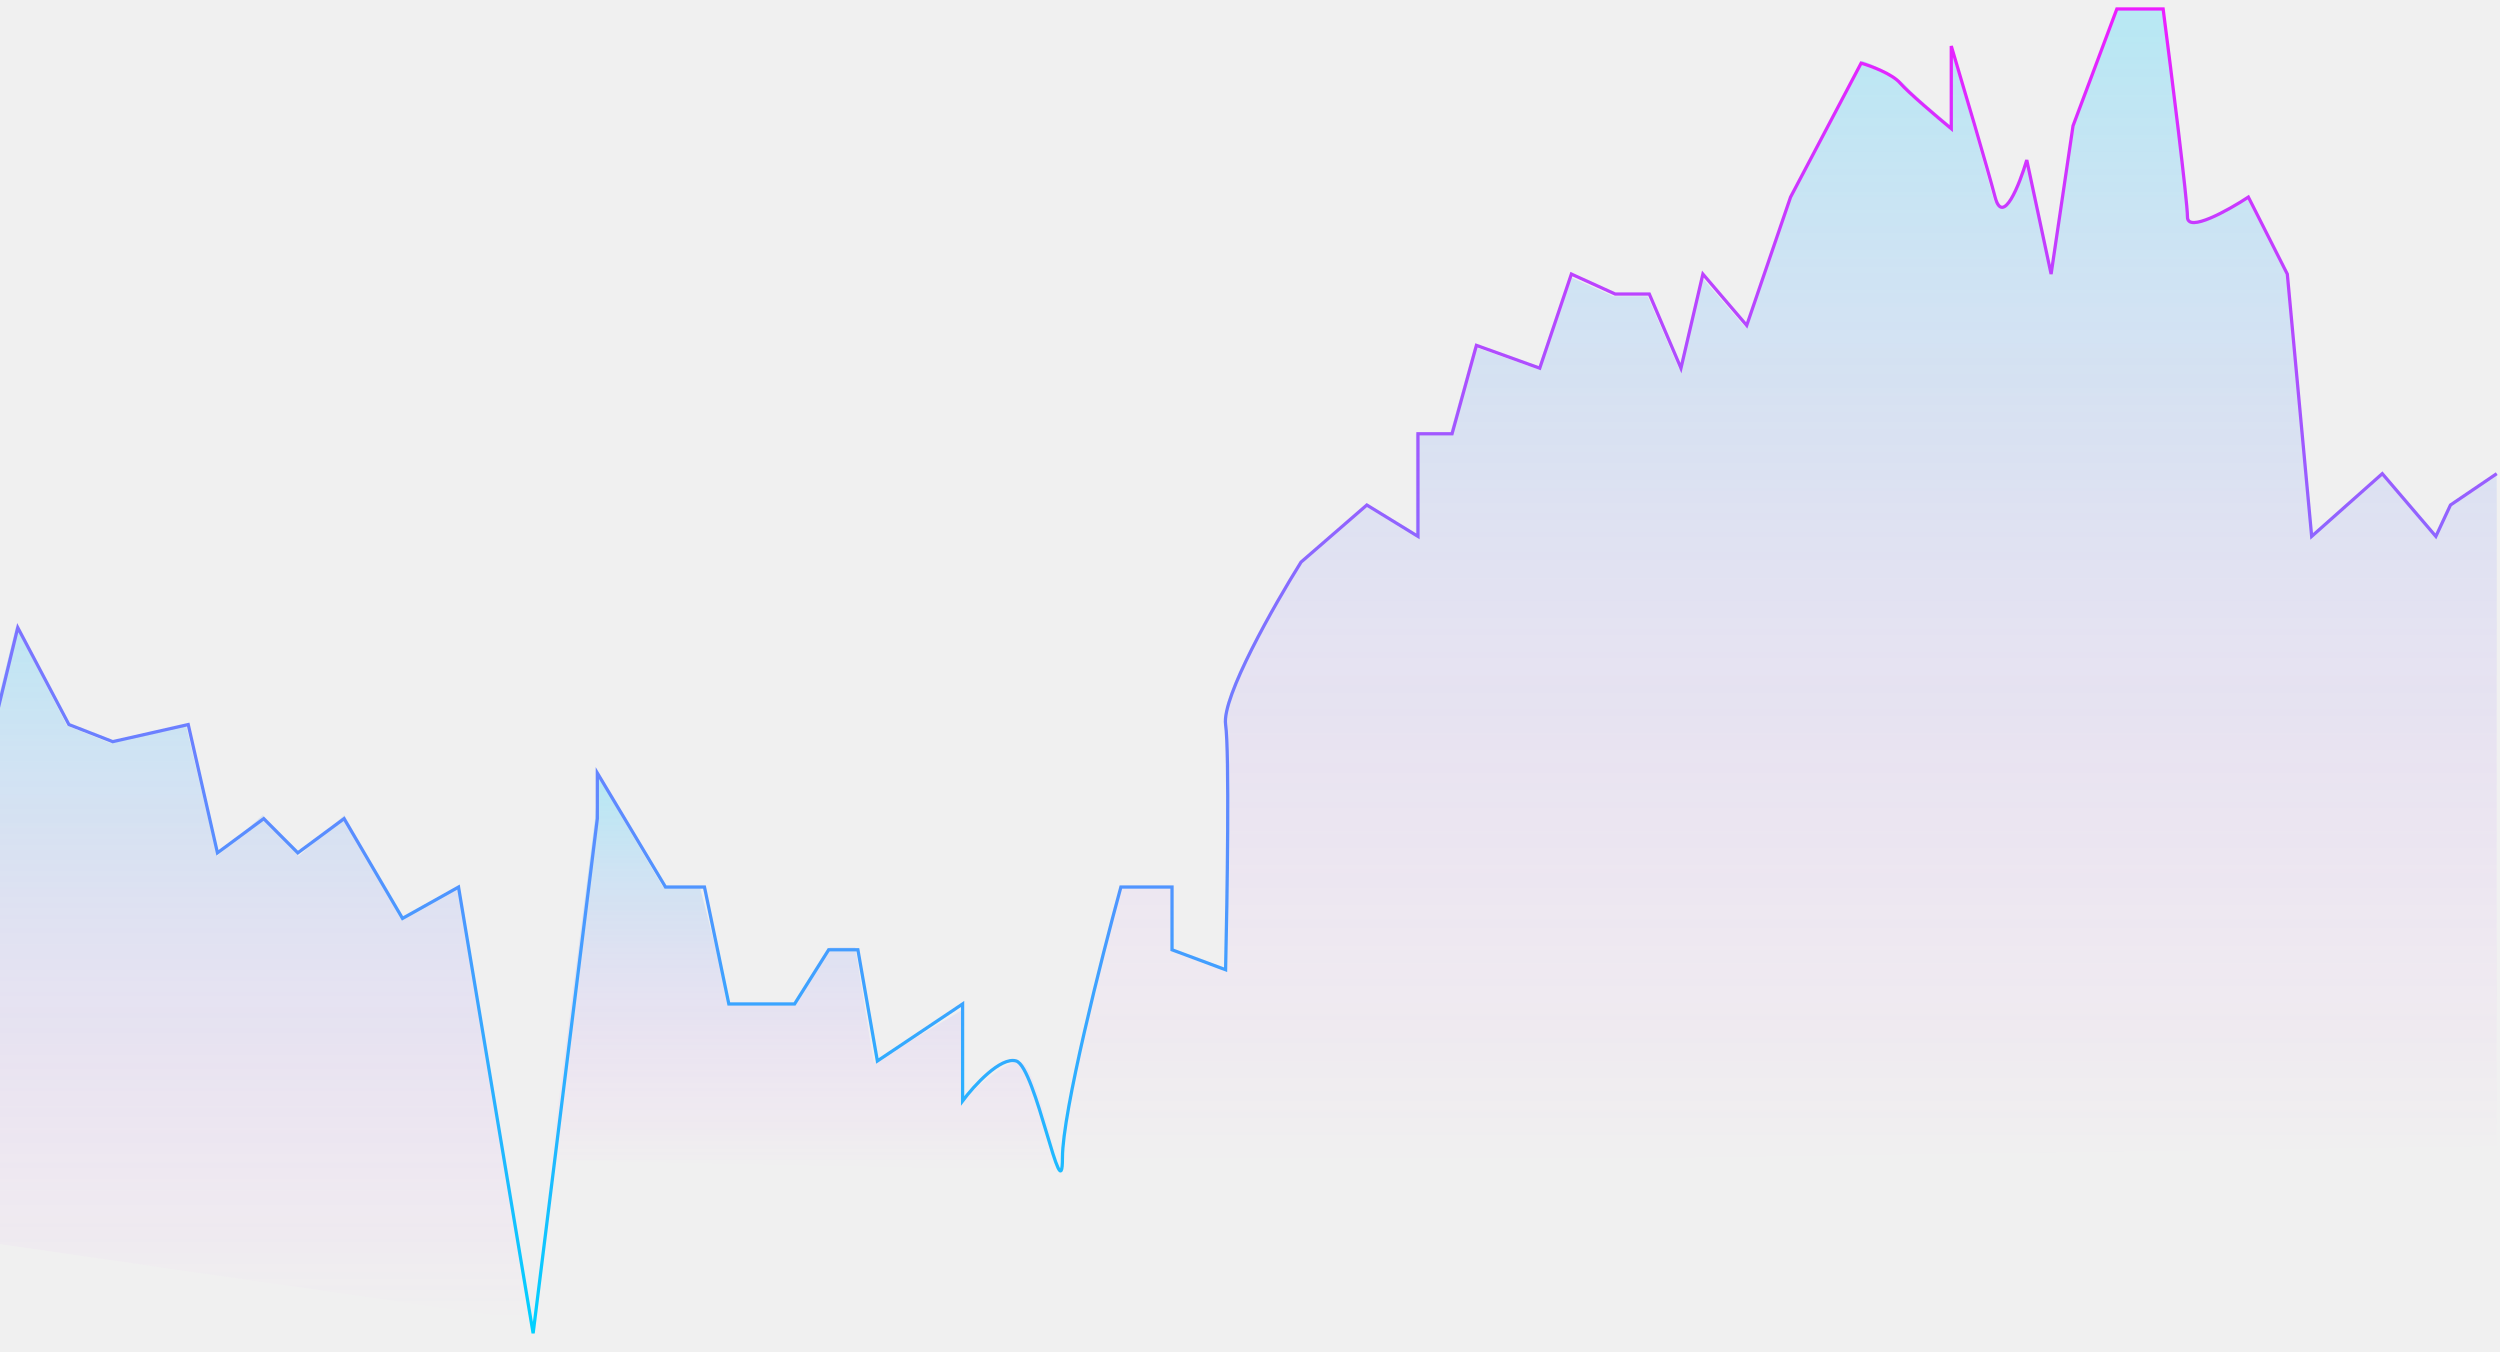
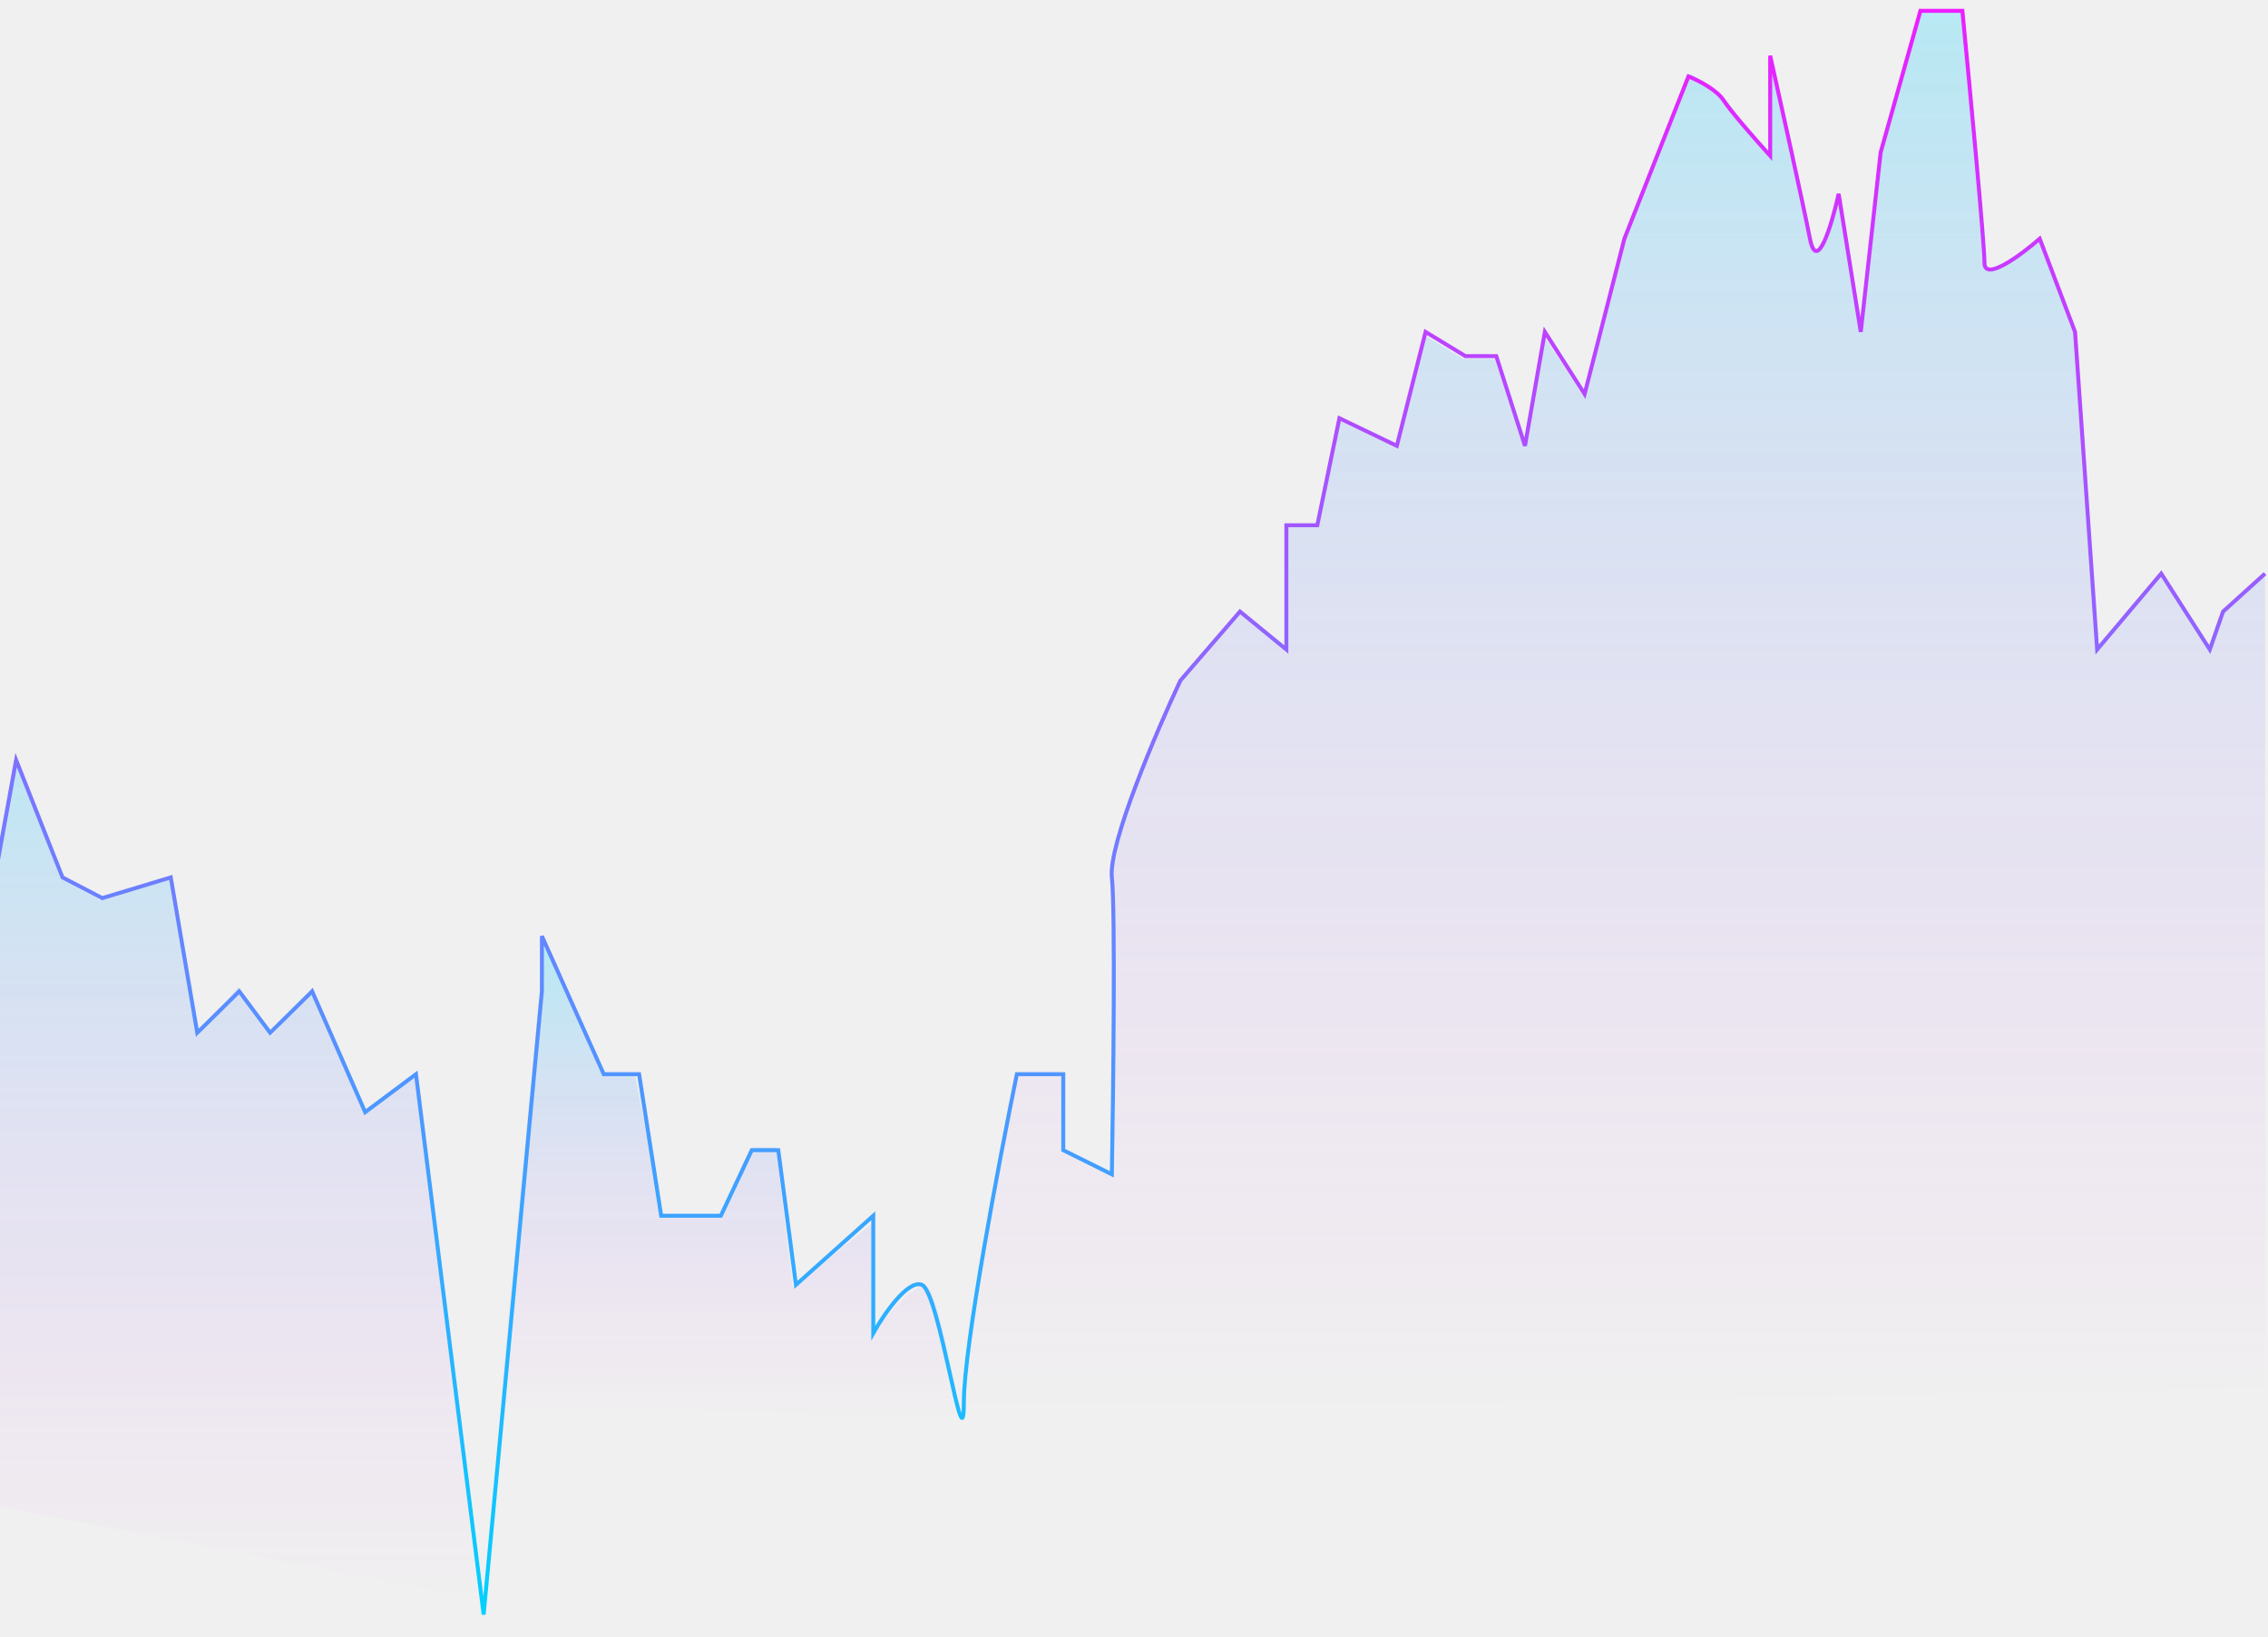
- <svg xmlns="http://www.w3.org/2000/svg" width="766" height="414" viewBox="0 0 766 414" fill="none">
-   <path opacity="0.3" d="M140.5 271.619L163 404.69L-246 345.783V235.413H-237.81L-219.941 196.881L-213.985 203.154H-181.225C-174.077 203.154 -167.823 207.335 -165.59 209.426L-129.107 203.154L-111.238 235.413L-102.304 225.556C-98.085 228.842 -88.753 235.413 -85.18 235.413C-81.606 235.413 -78.727 197.18 -77.734 178.063H-67.311L-50.186 240.79L-28.5 227.747H-16.5L-9.236 249.751L4.91 191.903L20.545 222.37L33.947 227.747L57.028 222.37L66.5 262.31L80.5 249.751L91.5 262.31L105.5 249.751L122.547 281.115L140.5 271.619Z" fill="url(#paint0_linear)" />
-   <path opacity="0.3" d="M750.795 154.369L765 144.917V351.128L325 357.595C325 343.848 337.519 293.099 343.5 271.619H359L359.5 291.333L375.5 296.81C375.998 275.616 376.696 228.391 375.5 220.143C374.304 211.894 390.776 184.841 399 171.952L419 154.429L433.791 163.82V132.888H444.258L451.735 106.253L471.174 113.127L480.893 84.773L494.351 90.787H504.818L514.537 113.127L521.266 84.773L534.724 100.239L548.182 61.574L570.5 18.619C573.491 19.478 581.608 23.536 584 26.286C586.392 29.035 593.29 34.897 597.527 38.333L598 15.881C601.489 27.337 608.592 52.638 610.984 61.574C615.5 67.357 618.757 56.185 621 48.738L628.18 84.773L634.909 40.094L648.367 2.676H662.572C665.064 21.578 670.049 62.777 670.049 67.589C670.049 70.095 682.27 64.795 688.5 60.786L700.702 84.773L708.179 163.82L729.86 144.917L746.309 163.82L750.795 154.369Z" fill="url(#paint1_linear)" />
-   <path opacity="0.3" d="M182.391 250.329L168.878 355.393L324.635 358.794C322.264 348.592 316.669 327.677 313.255 325.637C309.841 323.596 299.505 332.722 294.763 337.539V309.483L267.737 325.637L262.047 290.289H254.224L243.556 307.292H223.642L214.396 271.584H203.017L190.503 250.329L183.391 237.576L182.391 250.329Z" fill="url(#paint2_linear)" />
-   <path d="M765 145.131L750.824 154.74L746.347 164.349L729.932 145.131L708.294 164.349L700.833 83.982L688.895 60.396C682.677 64.473 670.242 71.403 670.242 66.511C670.242 61.619 665.268 21.96 662.781 2.742H648.604L635.174 38.557L628.459 83.982L620.998 49.04C618.759 56.611 613.686 69.481 611.298 60.396C608.911 51.311 601.35 25.745 597.868 14.098V39.431C593.64 35.937 584.587 28.25 582.199 25.454C579.812 22.659 573.246 20.213 570.261 19.339L548.624 60.396L535.193 99.706L521.763 83.982L515.048 112.81L505.348 90.097H494.903L481.472 83.982L471.773 112.81L452.373 105.821L444.912 132.901H434.466V164.349L418.798 154.74L398.652 172.211C390.445 185.315 374.329 213.618 375.523 222.004C376.716 230.39 376.02 275.582 375.523 297.129L359.108 291.015V271.796H343.439C337.47 293.635 325.532 340.807 325.532 354.784C325.532 372.255 317.325 326.83 311.356 325.083C306.581 323.686 298.423 332.654 294.941 337.313V307.612L268.827 325.083L262.858 291.015H253.904L243.458 307.612H223.313L215.852 271.796H203.914L183.022 236.854V250.831L163.349 408.517L140.493 271.796L123.332 281.406L105.425 250.831L91.249 261.314L80.803 250.831L66.627 261.314L57.673 222.004L34.543 227.245L21.113 222.004L5.444 192.303L-8.732 250.831L-16.193 227.245H-27.385L-49.769 242.096L-66.93 180.947H-77.376C-78.37 199.583 -81.255 236.854 -84.837 236.854C-88.418 236.854 -97.77 230.448 -101.998 227.245L-110.951 236.854L-128.858 205.406L-165.418 211.521C-167.657 209.483 -173.924 205.406 -181.087 205.406C-188.25 205.406 -205.958 205.406 -213.917 205.406L-219.886 199.291L-237.793 236.854H-246" stroke="url(#paint3_linear)" strokeWidth="2" />
+ <svg xmlns="http://www.w3.org/2000/svg" width="574" height="414" viewBox="0 0 574 414" fill="none">
+   <g clip-path="url(#clip0_1480_10583)">
+     <path opacity="0.3" d="M105.283 271.619L122.144 404.69L-184.339 345.783V235.413H-178.202L-164.812 196.881L-160.349 203.154H-135.8C-130.444 203.154 -125.758 207.335 -124.084 209.426L-96.746 203.154L-83.356 235.413L-76.661 225.556C-73.499 228.842 -66.507 235.413 -63.829 235.413C-61.151 235.413 -58.994 197.18 -58.25 178.063H-50.439L-37.607 240.79L-21.356 227.747H-12.364L-6.921 249.751L3.679 191.903L15.396 222.37L25.438 227.747L42.733 222.37L49.832 262.31L60.322 249.751L68.565 262.31L79.056 249.751L91.83 281.115L105.283 271.619Z" fill="url(#paint0_linear_1480_10583)" />
+     <path opacity="0.3" d="M562.606 154.369L573.251 144.917V351.128L243.538 357.595C243.538 343.848 252.919 293.099 257.401 271.619H269.016L269.391 291.333L281.38 296.81C281.753 275.616 282.276 228.391 281.38 220.143C280.484 211.894 292.827 184.841 298.99 171.952L313.977 154.429L325.06 163.82V132.888H332.904L338.507 106.253L353.073 113.127L360.356 84.773L370.441 90.787H378.284L385.567 113.127L390.609 84.773L400.694 100.239L410.779 61.574L427.503 18.619C429.744 19.478 435.827 23.536 437.619 26.286C439.411 29.035 444.58 34.896 447.755 38.333L448.11 15.881C450.724 27.337 456.047 52.638 457.839 61.574C461.223 67.357 463.664 56.184 465.345 48.738L470.725 84.773L475.768 40.094L485.852 2.676H496.497C498.364 21.578 502.1 62.777 502.1 67.588C502.1 70.095 511.257 64.795 515.926 60.786L525.069 84.773L530.672 163.82L546.919 144.917L559.245 163.82L562.606 154.369Z" fill="url(#paint1_linear_1480_10583)" />
+     <path opacity="0.3" d="M136.674 250.329L126.548 355.393L243.264 358.794C241.488 348.592 237.295 327.677 234.737 325.637C232.179 323.596 224.433 332.722 220.88 337.539V309.483L200.628 325.637L196.364 290.289H190.502L182.508 307.292H167.586L160.657 271.584H152.13L142.753 250.329L137.424 237.576L136.674 250.329Z" fill="url(#paint2_linear_1480_10583)" />
+     <path d="M573.251 145.131L562.628 154.74L559.273 164.349L546.973 145.131L530.758 164.349L525.167 83.983L516.222 60.397C511.562 64.473 502.244 71.404 502.244 66.512C502.244 61.62 498.517 21.96 496.653 2.742H486.03L475.966 38.558L470.934 83.983L465.343 49.041C463.665 56.611 459.864 69.482 458.075 60.397C456.286 51.312 450.62 25.746 448.011 14.098V39.431C444.843 35.937 438.059 28.25 436.269 25.455C434.481 22.659 429.56 20.213 427.324 19.34L411.11 60.397L401.045 99.707L390.982 83.983L385.95 112.81L378.681 90.098H370.854L360.79 83.983L353.522 112.81L338.985 105.821L333.394 132.901H325.566V164.349L313.825 154.74L298.729 172.211C292.579 185.315 280.502 213.618 281.397 222.004C282.291 230.39 281.77 275.582 281.397 297.129L269.097 291.016V271.796H257.355C252.882 293.635 243.937 340.807 243.937 354.784C243.937 372.255 237.787 326.83 233.314 325.083C229.736 323.686 223.623 332.654 221.013 337.313V307.612L201.445 325.083L196.972 291.016H190.262L182.435 307.612H167.339L161.748 271.796H152.802L137.147 236.854V250.831L122.405 408.517L105.278 271.796L92.419 281.406L79 250.831L68.377 261.314L60.55 250.831L49.926 261.314L43.217 222.004L25.885 227.245L15.821 222.004L4.08 192.303L-6.543 250.831L-12.134 227.245H-20.521L-37.294 242.096L-50.154 180.947H-57.981C-58.727 199.583 -60.889 236.854 -63.572 236.854C-66.256 236.854 -73.263 230.448 -76.432 227.245L-83.141 236.854L-96.559 205.406L-123.955 211.521C-125.633 209.483 -130.329 205.406 -135.697 205.406C-141.065 205.406 -154.334 205.406 -160.298 205.406L-164.771 199.291L-178.189 236.854H-184.339" stroke="url(#paint3_linear_1480_10583)" />
+   </g>
  <defs>
-     <linearGradient id="paint0_linear" x1="-41.5" y1="178.063" x2="-41.5" y2="404.69" gradientUnits="userSpaceOnUse">
+     <linearGradient id="paint0_linear_1480_10583" x1="-31.098" y1="178.063" x2="-31.098" y2="404.69" gradientUnits="userSpaceOnUse">
      <stop stop-color="#00D1FF" stop-opacity="0.79" />
      <stop offset="1" stop-color="#ED1EFF" stop-opacity="0" />
    </linearGradient>
-     <linearGradient id="paint1_linear" x1="545" y1="2.676" x2="545" y2="357.595" gradientUnits="userSpaceOnUse">
+     <linearGradient id="paint1_linear_1480_10583" x1="408.394" y1="2.676" x2="408.394" y2="357.595" gradientUnits="userSpaceOnUse">
      <stop stop-color="#00D1FF" stop-opacity="0.79" />
      <stop offset="1" stop-color="#ED1EFF" stop-opacity="0" />
    </linearGradient>
-     <linearGradient id="paint2_linear" x1="246.756" y1="239.767" x2="246.756" y2="358.794" gradientUnits="userSpaceOnUse">
+     <linearGradient id="paint2_linear_1480_10583" x1="184.906" y1="239.767" x2="184.906" y2="358.794" gradientUnits="userSpaceOnUse">
      <stop stop-color="#00D1FF" stop-opacity="0.79" />
      <stop offset="1" stop-color="#ED1EFF" stop-opacity="0" />
    </linearGradient>
-     <linearGradient id="paint3_linear" x1="259.5" y1="2.742" x2="259.5" y2="408.517" gradientUnits="userSpaceOnUse">
+     <linearGradient id="paint3_linear_1480_10583" x1="194.456" y1="2.742" x2="194.456" y2="408.517" gradientUnits="userSpaceOnUse">
      <stop stop-color="#ED1EFF" />
      <stop offset="1" stop-color="#00D1FF" />
    </linearGradient>
+     <clipPath id="clip0_1480_10583">
+       <rect width="574" height="414" fill="white" />
+     </clipPath>
  </defs>
</svg>
